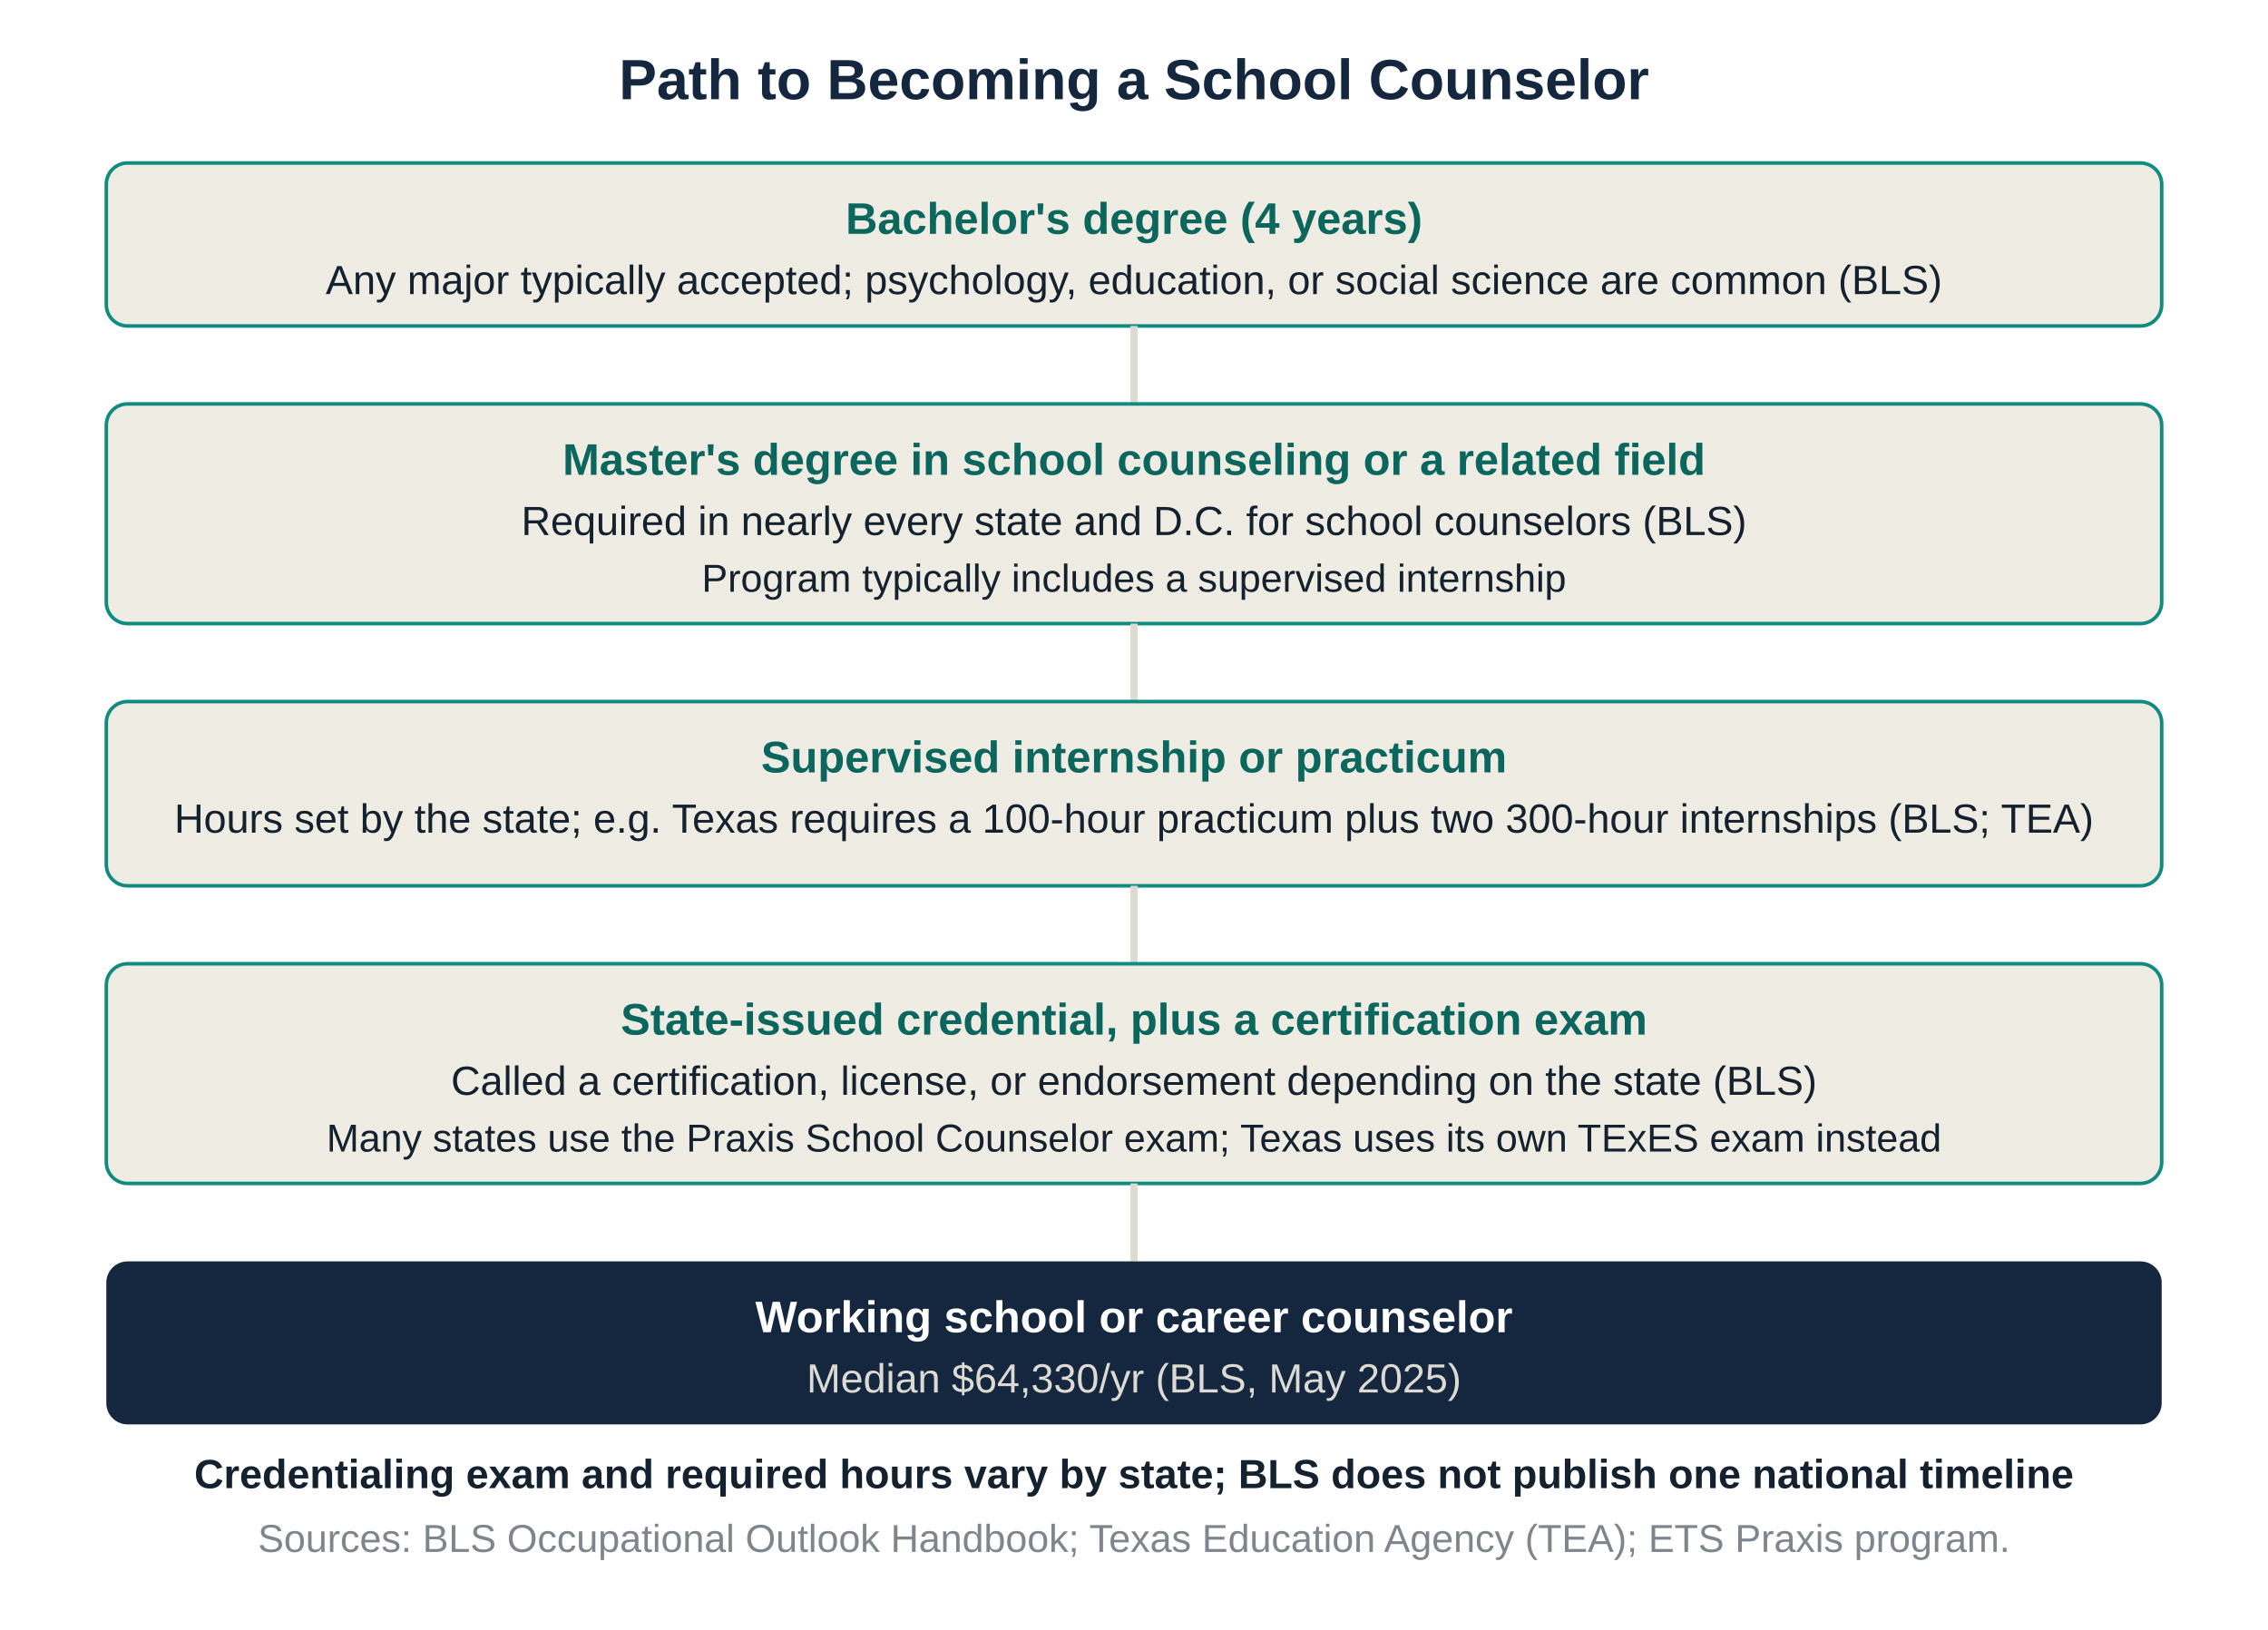
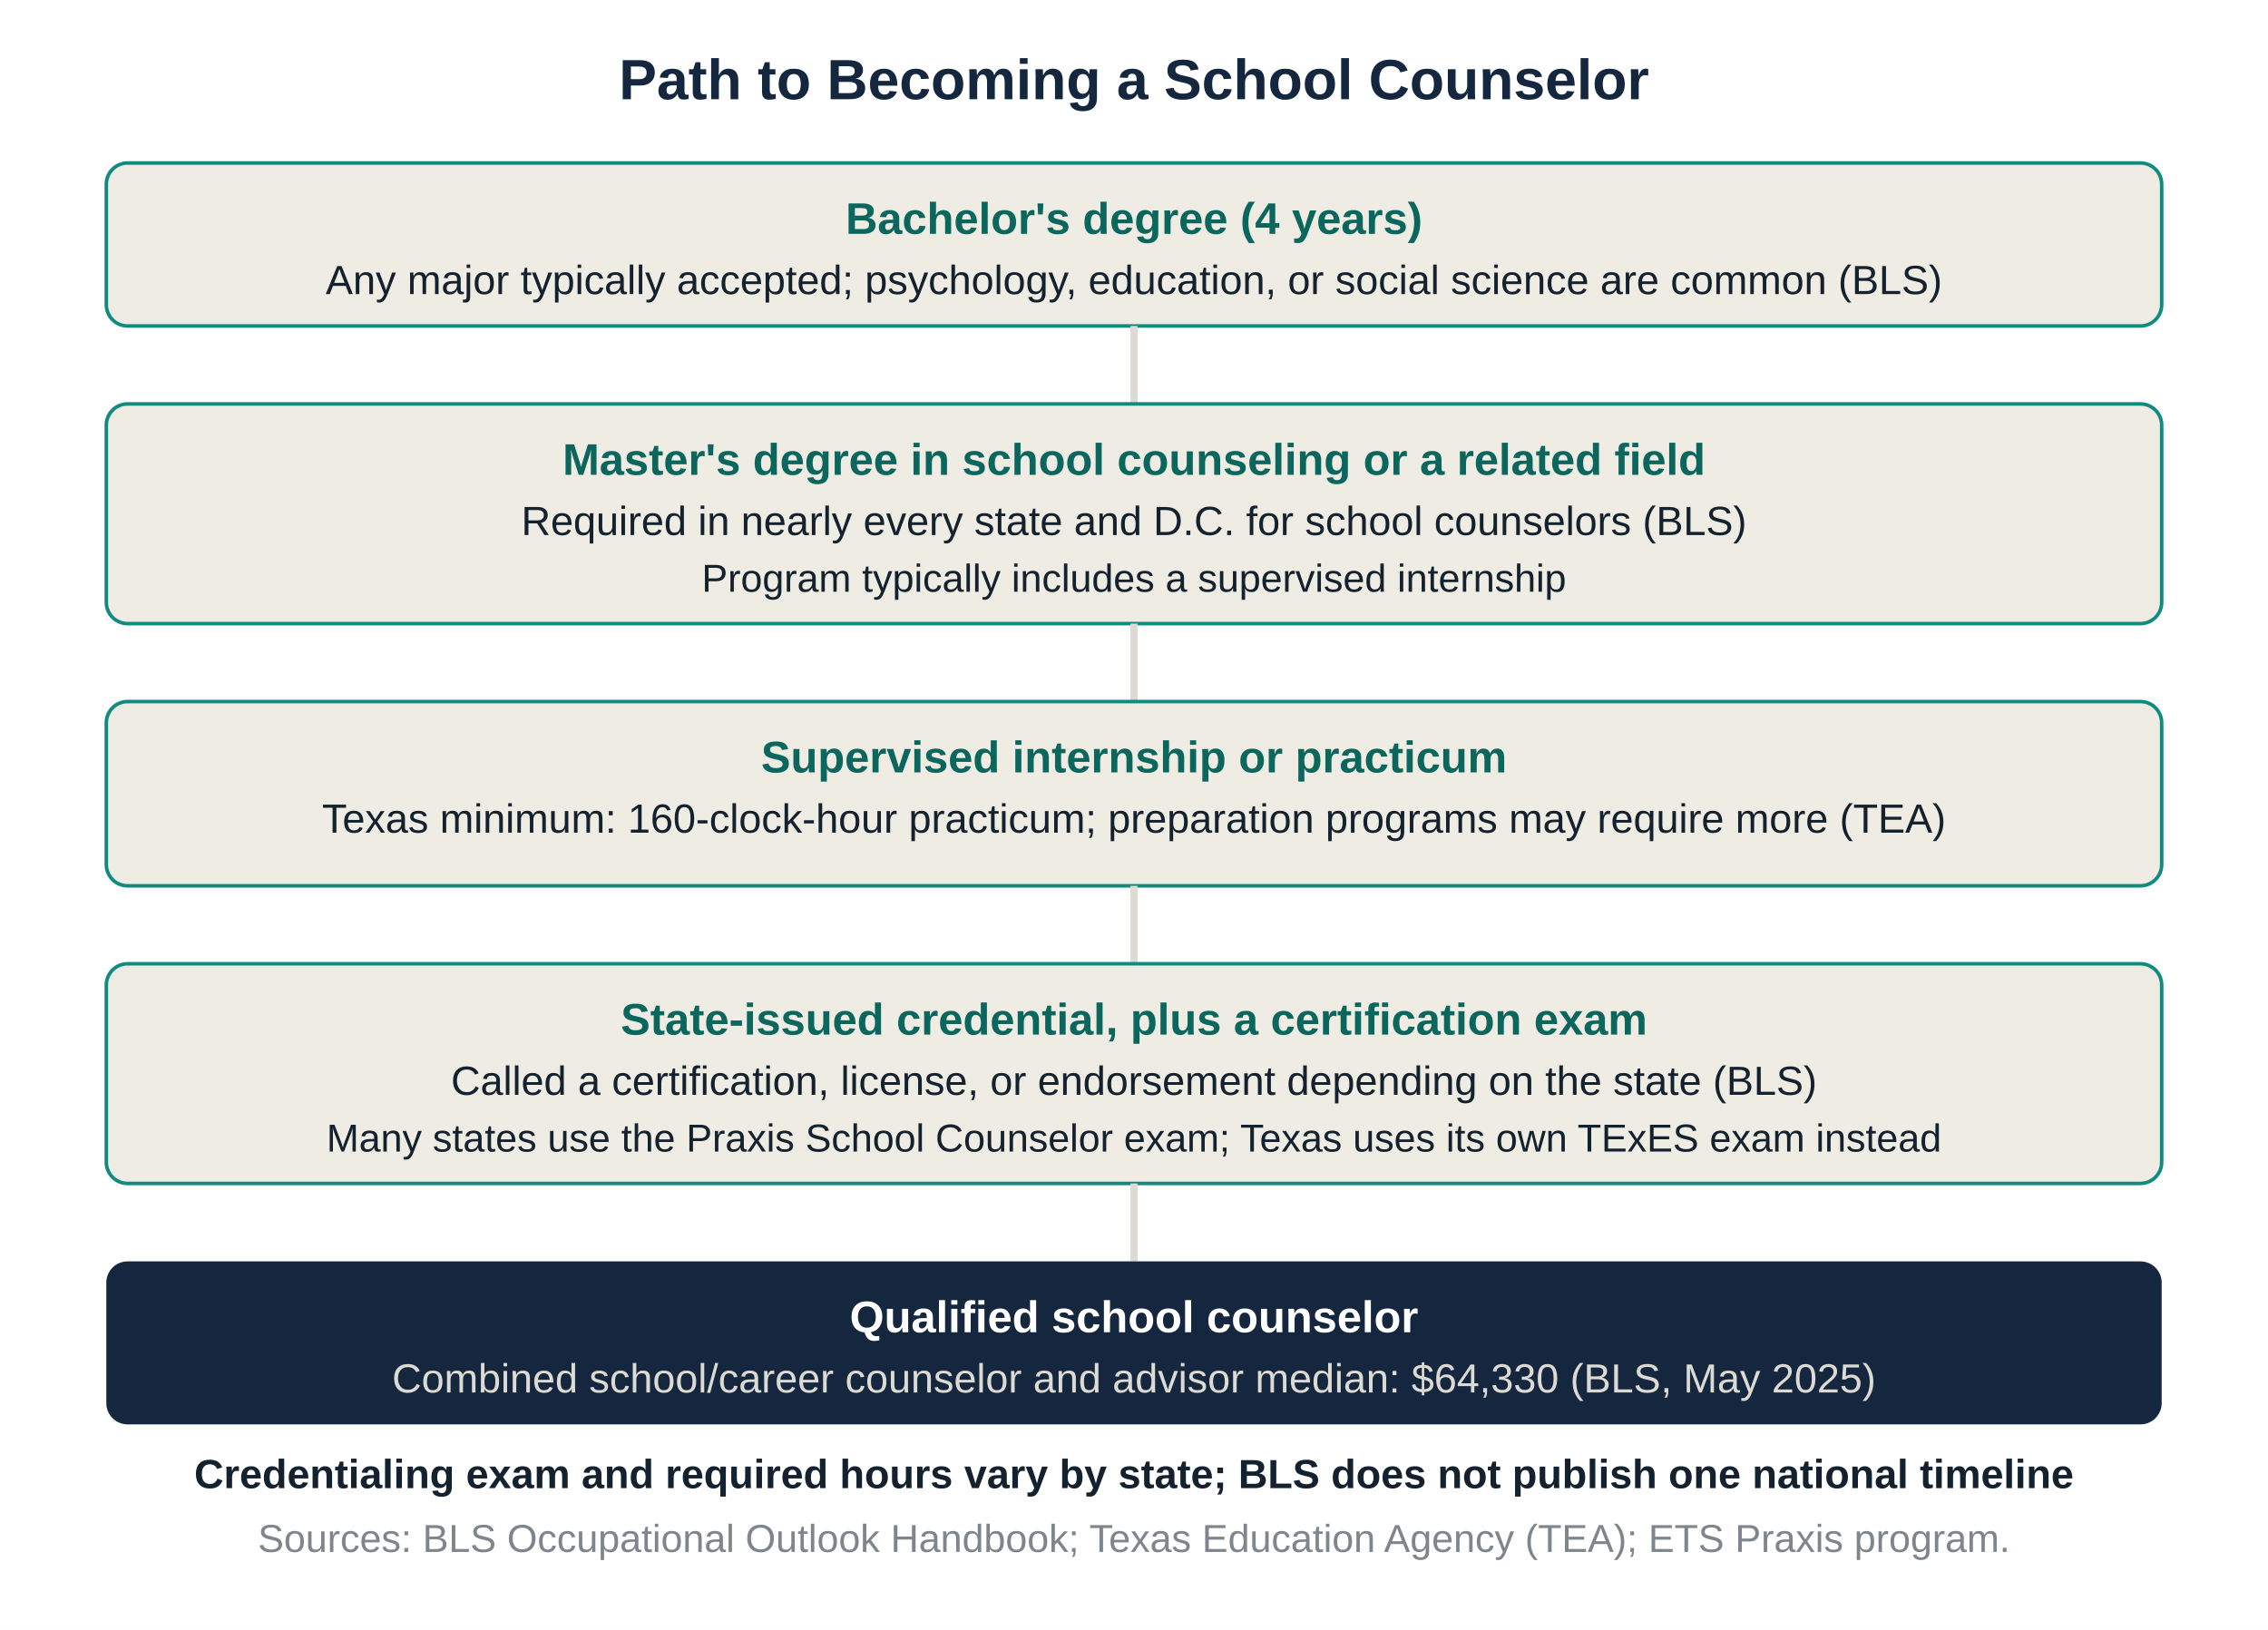
<svg xmlns="http://www.w3.org/2000/svg" viewBox="0 0 640 460" font-family="Arial, sans-serif">
  <rect width="640" height="460" fill="white" />
  <text x="320" y="28" text-anchor="middle" font-size="16" font-weight="700" fill="#14273f">Path to Becoming a School Counselor</text>
  <g font-size="12.5" fill="#14212e">
    <rect x="30" y="46" width="580" height="46" rx="6" fill="#eeece3" stroke="#0f8b7f" />
    <text x="320" y="66" text-anchor="middle" font-weight="700" fill="#0b675e">Bachelor's degree (4 years)</text>
    <text x="320" y="83" text-anchor="middle" font-size="11.5">Any major typically accepted; psychology, education, or social science are common (BLS)</text>
    <line x1="320" y1="92" x2="320" y2="114" stroke="#dcdad2" stroke-width="2" />
    <rect x="30" y="114" width="580" height="62" rx="6" fill="#eeece3" stroke="#0f8b7f" />
    <text x="320" y="134" text-anchor="middle" font-weight="700" fill="#0b675e">Master's degree in school counseling or a related field</text>
    <text x="320" y="151" text-anchor="middle" font-size="11.5">Required in nearly every state and D.C. for school counselors (BLS)</text>
    <text x="320" y="167" text-anchor="middle" font-size="11">Program typically includes a supervised internship</text>
    <line x1="320" y1="176" x2="320" y2="198" stroke="#dcdad2" stroke-width="2" />
    <rect x="30" y="198" width="580" height="52" rx="6" fill="#eeece3" stroke="#0f8b7f" />
    <text x="320" y="218" text-anchor="middle" font-weight="700" fill="#0b675e">Supervised internship or practicum</text>
-     <text x="320" y="235" text-anchor="middle" font-size="11.5">Hours set by the state; e.g. Texas requires a 100-hour practicum plus two 300-hour internships (BLS; TEA)</text>
+     <text x="320" y="235" text-anchor="middle" font-size="11.5">Texas minimum: 160-clock-hour practicum; preparation programs may require more (TEA)</text>
    <line x1="320" y1="250" x2="320" y2="272" stroke="#dcdad2" stroke-width="2" />
    <rect x="30" y="272" width="580" height="62" rx="6" fill="#eeece3" stroke="#0f8b7f" />
    <text x="320" y="292" text-anchor="middle" font-weight="700" fill="#0b675e">State-issued credential, plus a certification exam</text>
    <text x="320" y="309" text-anchor="middle" font-size="11.5">Called a certification, license, or endorsement depending on the state (BLS)</text>
    <text x="320" y="325" text-anchor="middle" font-size="11">Many states use the Praxis School Counselor exam; Texas uses its own TExES exam instead</text>
    <line x1="320" y1="334" x2="320" y2="356" stroke="#dcdad2" stroke-width="2" />
    <rect x="30" y="356" width="580" height="46" rx="6" fill="#14273f" />
-     <text x="320" y="376" text-anchor="middle" font-weight="700" fill="white">Working school or career counselor</text>
-     <text x="320" y="393" text-anchor="middle" font-size="11.5" fill="#dcdad2">Median $64,330/yr (BLS, May 2025)</text>
+     <text x="320" y="376" text-anchor="middle" font-weight="700" fill="white">Qualified school counselor</text>
+     <text x="320" y="393" text-anchor="middle" font-size="11.5" fill="#dcdad2">Combined school/career counselor and advisor median: $64,330 (BLS, May 2025)</text>
  </g>
  <text x="320" y="420" text-anchor="middle" font-size="11.5" fill="#14212e" font-weight="700">Credentialing exam and required hours vary by state; BLS does not publish one national timeline</text>
  <text x="320" y="438" text-anchor="middle" font-size="11" fill="#14212e" opacity="0.55">Sources: BLS Occupational Outlook Handbook; Texas Education Agency (TEA); ETS Praxis program.</text>
</svg>
